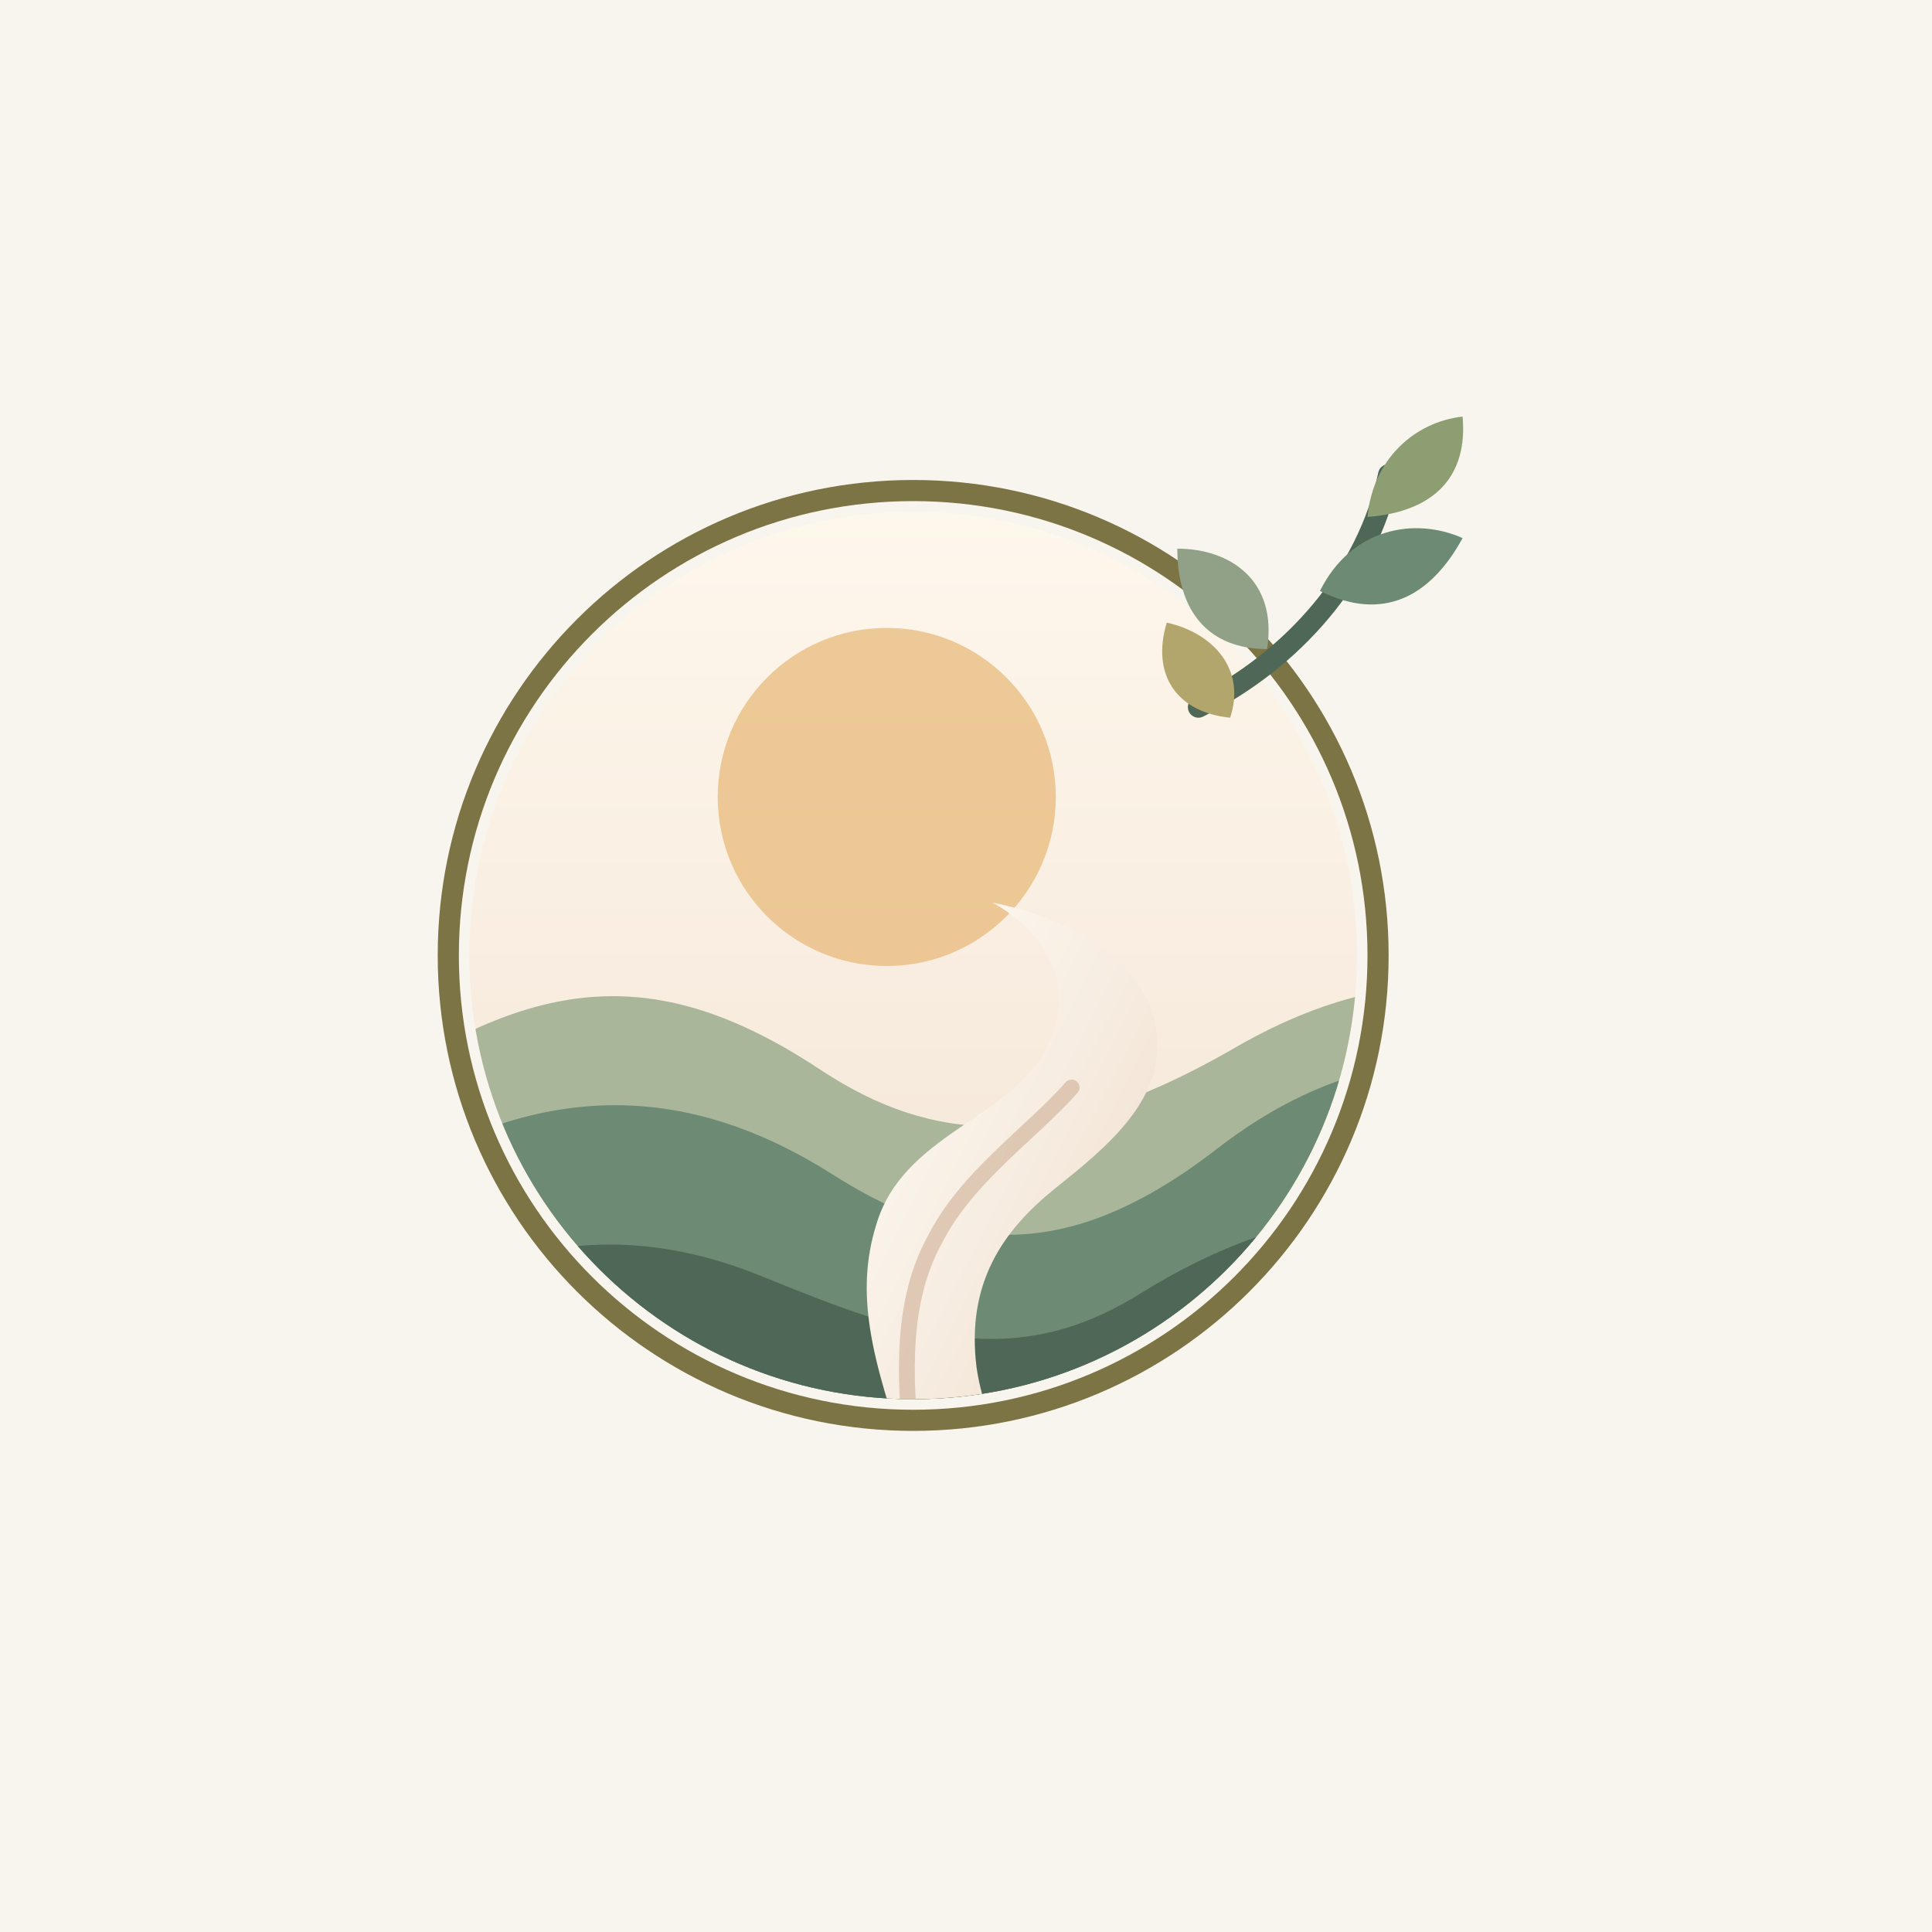
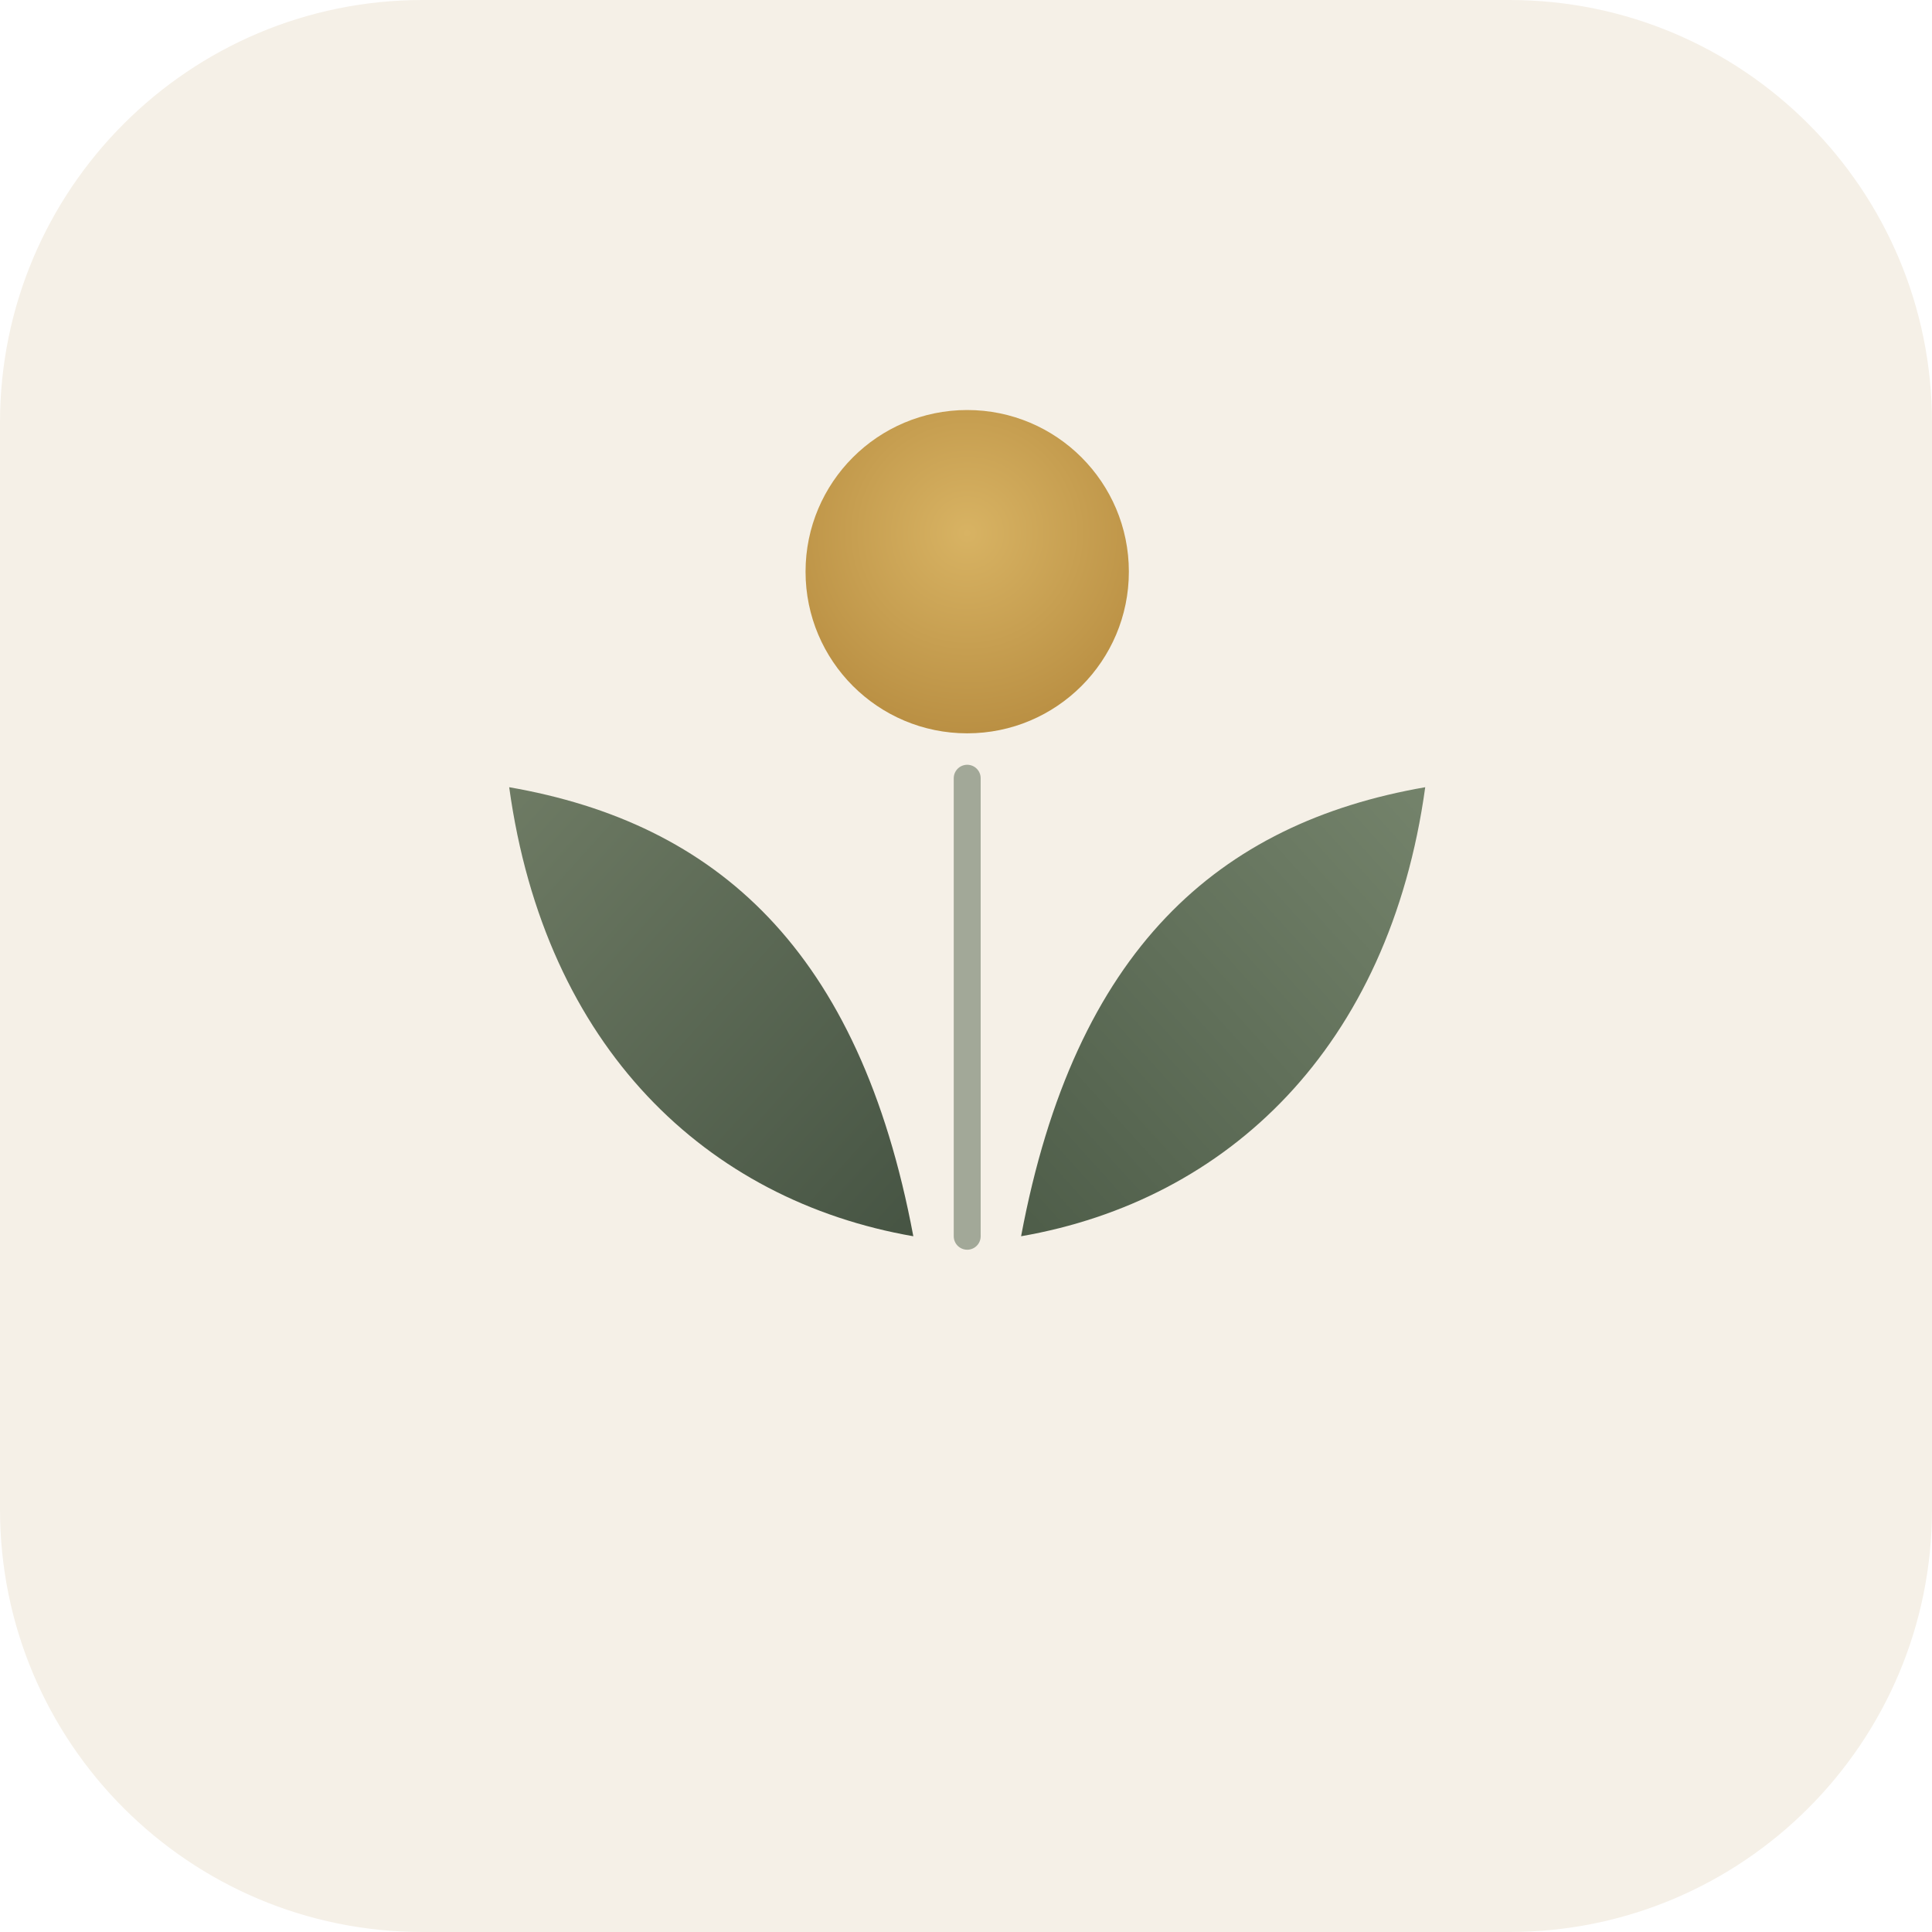
<svg xmlns="http://www.w3.org/2000/svg" viewBox="0 0 512 512" role="img" aria-labelledby="title desc">
-   <rect width="512" height="512" fill="#F8F4EE" />
-   <g transform="translate(76.8 76.8) scale(1.4)">
-     <defs>
-       <clipPath id="landscape-circle-maskable">
-         <circle cx="118" cy="126" r="84" />
-       </clipPath>
-       <linearGradient id="sky-maskable" x1="0" y1="0" x2="0" y2="1">
-         <stop offset="0" stop-color="#FFF8EE" />
-         <stop offset="1" stop-color="#F2E3D3" />
-       </linearGradient>
-       <linearGradient id="path-maskable" x1="0" y1="0" x2="1" y2="1">
-         <stop offset="0" stop-color="#FFFDF8" />
-         <stop offset="1" stop-color="#EEDBC8" />
-       </linearGradient>
-     </defs>
-     <circle cx="118" cy="126" r="88" fill="#F8F4EE" stroke="#7C7445" stroke-width="4" />
-     <g clip-path="url(#landscape-circle-maskable)">
-       <rect x="24" y="34" width="188" height="184" fill="url(#sky-maskable)" />
-       <circle cx="113" cy="96" r="32" fill="#E7B977" opacity="0.72" />
-       <path d="M16 151C48 129 71 128 101 148C121 161 143 164 178 144C195 134 211 130 229 132V221H16Z" fill="#A9B69A" />
-       <path d="M6 177C39 151 70 147 102 167C124 181 145 186 175 163C198 145 220 143 238 150V226H6Z" fill="#6D8B74" />
-       <path d="M2 204C35 180 61 175 90 187C117 198 137 205 161 190C190 172 217 170 247 183V232H2Z" fill="#4F6757" />
-       <path d="M117 222C110 202 107 190 111 177C116 160 136 157 143 144C149 133 144 122 133 116C148 119 162 127 164 140C166 153 155 162 145 170C135 178 128 188 130 204C131 211 134 218 138 225Z" fill="url(#path-maskable)" />
-       <path d="M118 221C116 205 116 191 122 180C128 168 140 160 148 151" fill="none" stroke="#D8BFA9" stroke-width="3" stroke-linecap="round" opacity="0.8" />
-     </g>
-     <path d="M172 79C190 70 204 54 208 35" fill="none" stroke="#4F6757" stroke-width="4" stroke-linecap="round" />
-     <path d="M195 57C201 45 213 43 222 47C216 58 207 63 195 57Z" fill="#6D8B74" />
-     <path d="M185 68C187 55 178 49 168 49C168 61 174 68 185 68Z" fill="#91A187" />
-     <path d="M204 43C205 32 213 25 222 24C223 35 217 42 204 43Z" fill="#8D9E72" />
-     <path d="M178 81C181 72 175 65 166 63C163 73 168 80 178 81Z" fill="#B3A66D" />
+   <defs>
+     <linearGradient id="leftLeaf" x1="0" y1="0" x2="1" y2="1">
+       <stop offset="0" stop-color="#6E7B64" />
+       <stop offset="1" stop-color="#465443" />
+     </linearGradient>
+     <linearGradient id="rightLeaf" x1="1" y1="0" x2="0" y2="1">
+       <stop offset="0" stop-color="#74836B" />
+       <stop offset="1" stop-color="#4E5D49" />
+     </linearGradient>
+     <radialGradient id="sun" cx="50%" cy="38%" r="70%">
+       <stop offset="0" stop-color="#D8B363" />
+       <stop offset="1" stop-color="#B68B3F" />
+     </radialGradient>
+   </defs>
+   <rect width="512" height="512" rx="112" fill="#F5F0E7" />
+   <g transform="translate(104 92) scale(2.38)">
+     <circle cx="64" cy="25" r="18" fill="url(#sun)" />
+     <path d="M58 99C35 95 17 78 13 49C36 53 52 67 58 99Z" fill="url(#leftLeaf)" />
+     <path d="M70 99C93 95 111 78 115 49C92 53 76 67 70 99Z" fill="url(#rightLeaf)" />
+     <path d="M64 99V48" stroke="#5E6D57" stroke-width="3" stroke-linecap="round" opacity=".55" />
  </g>
</svg>
